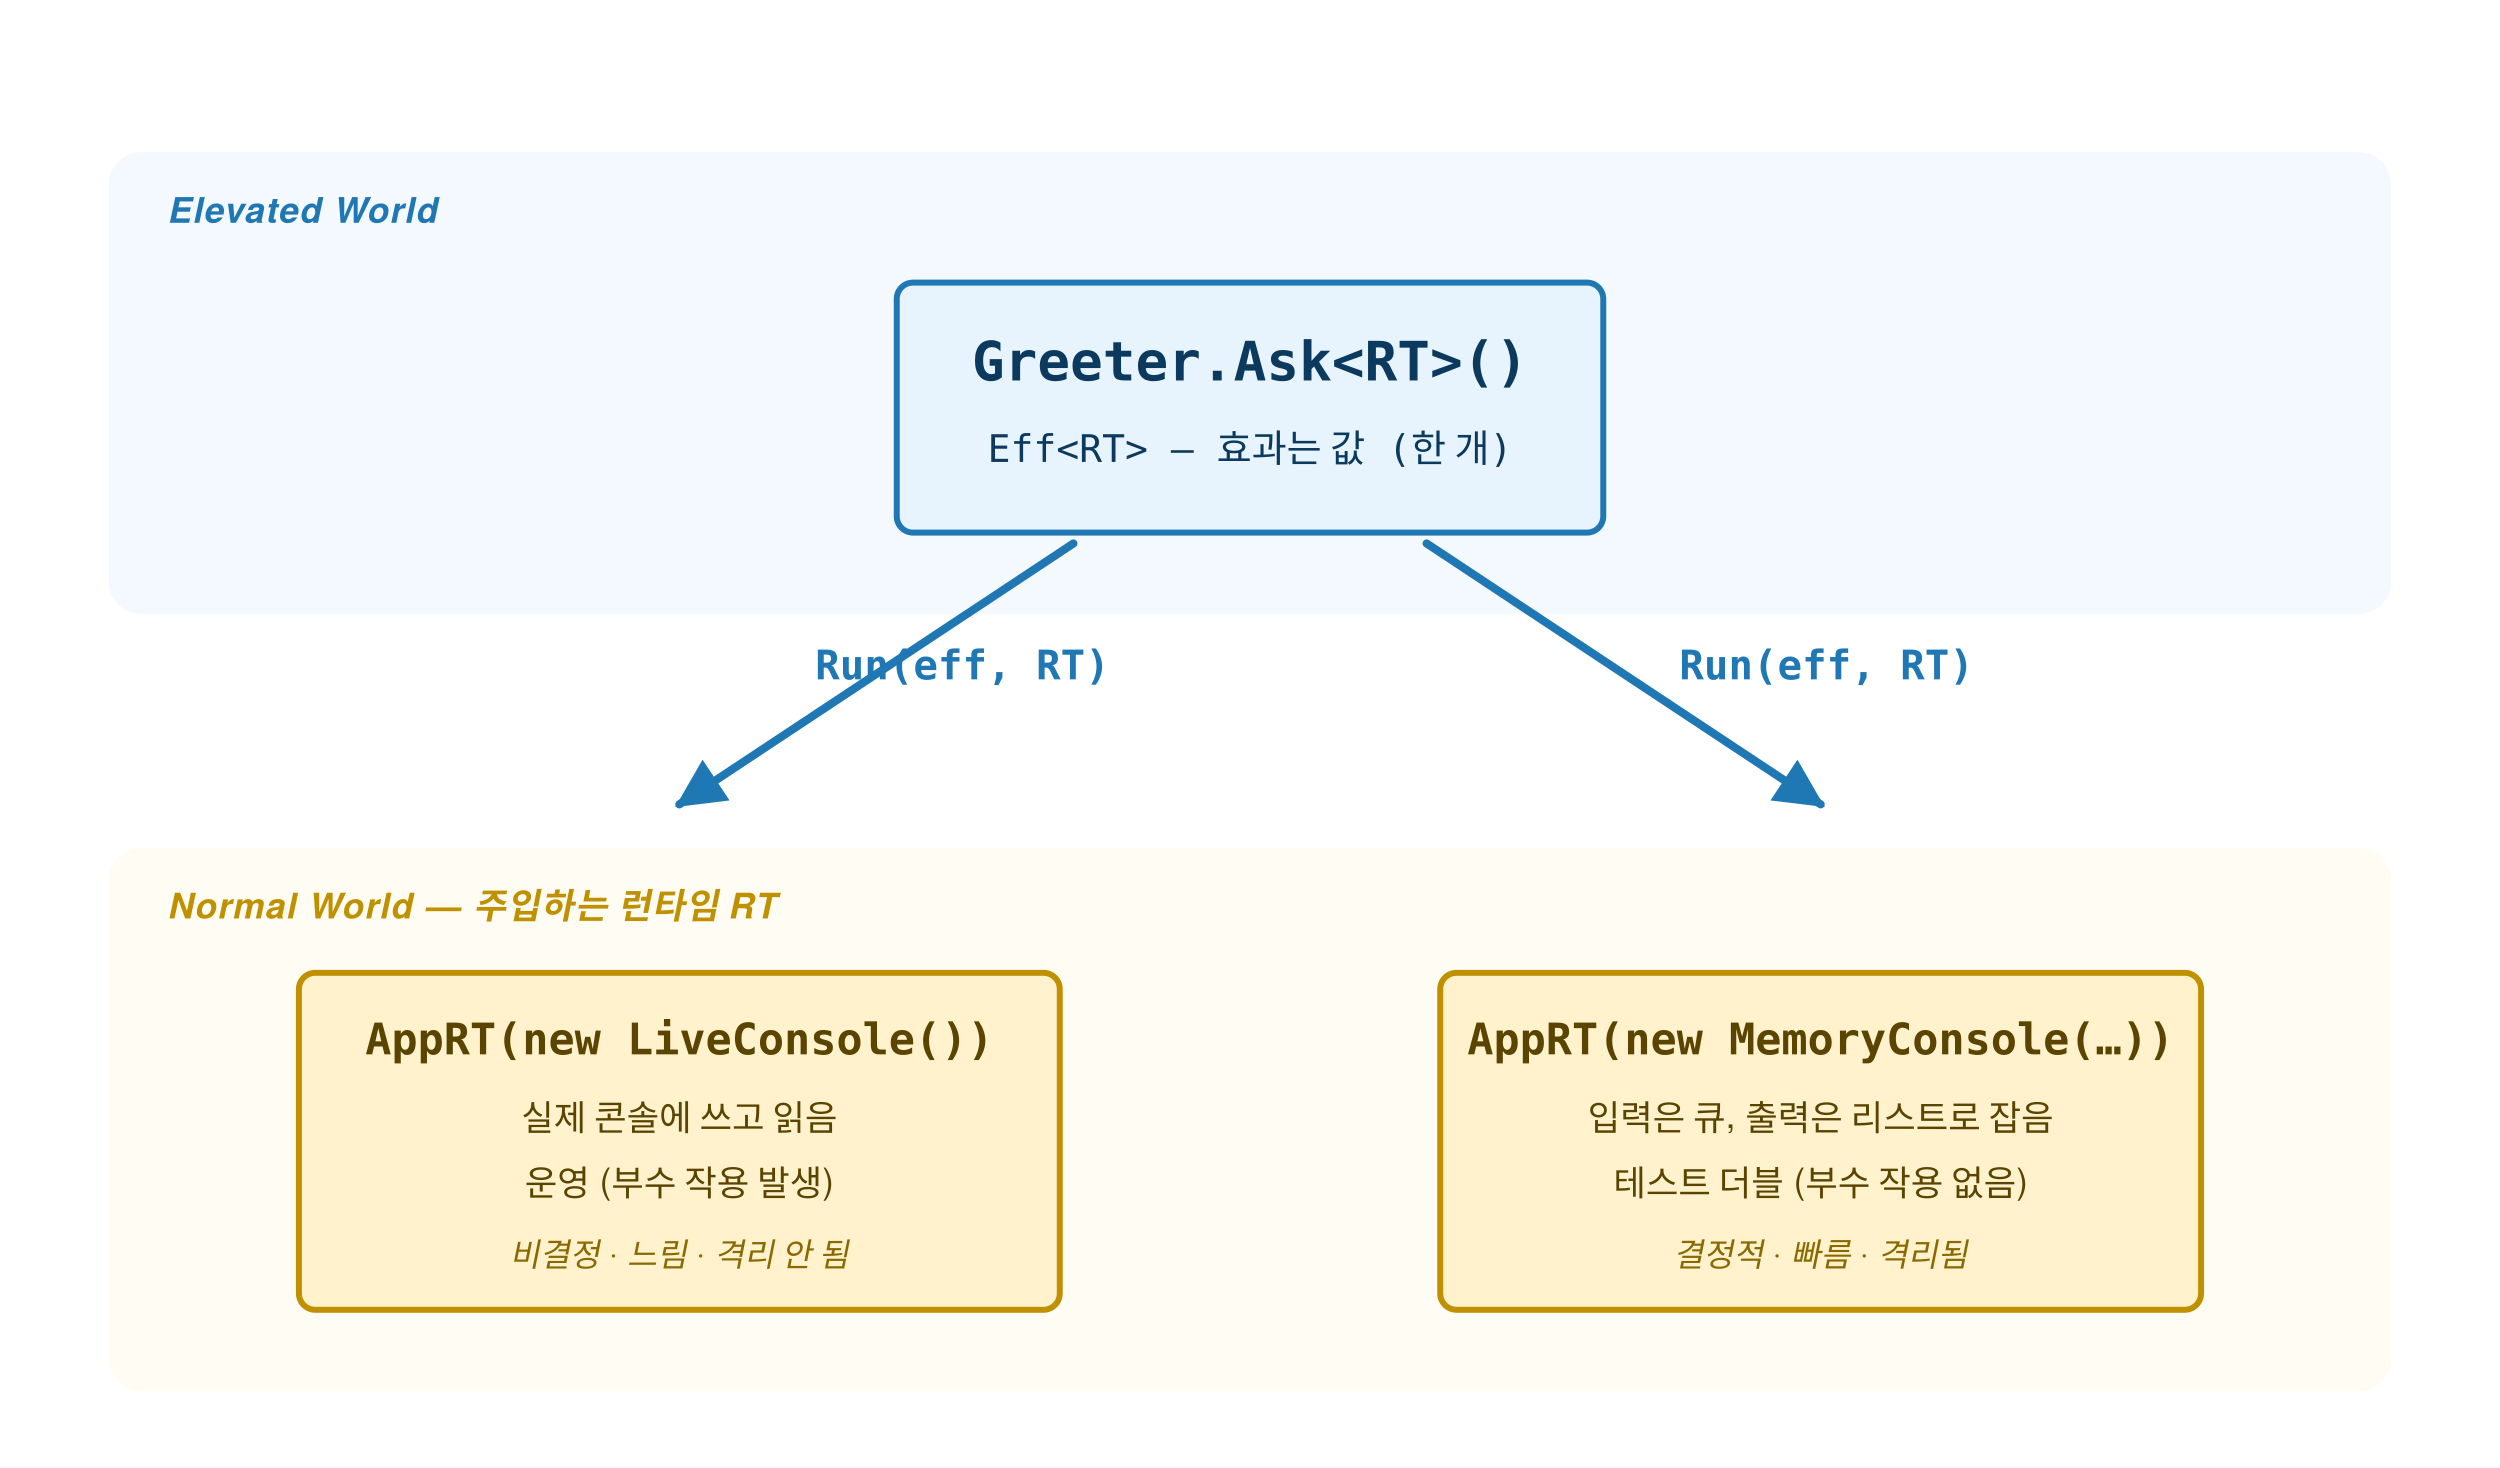
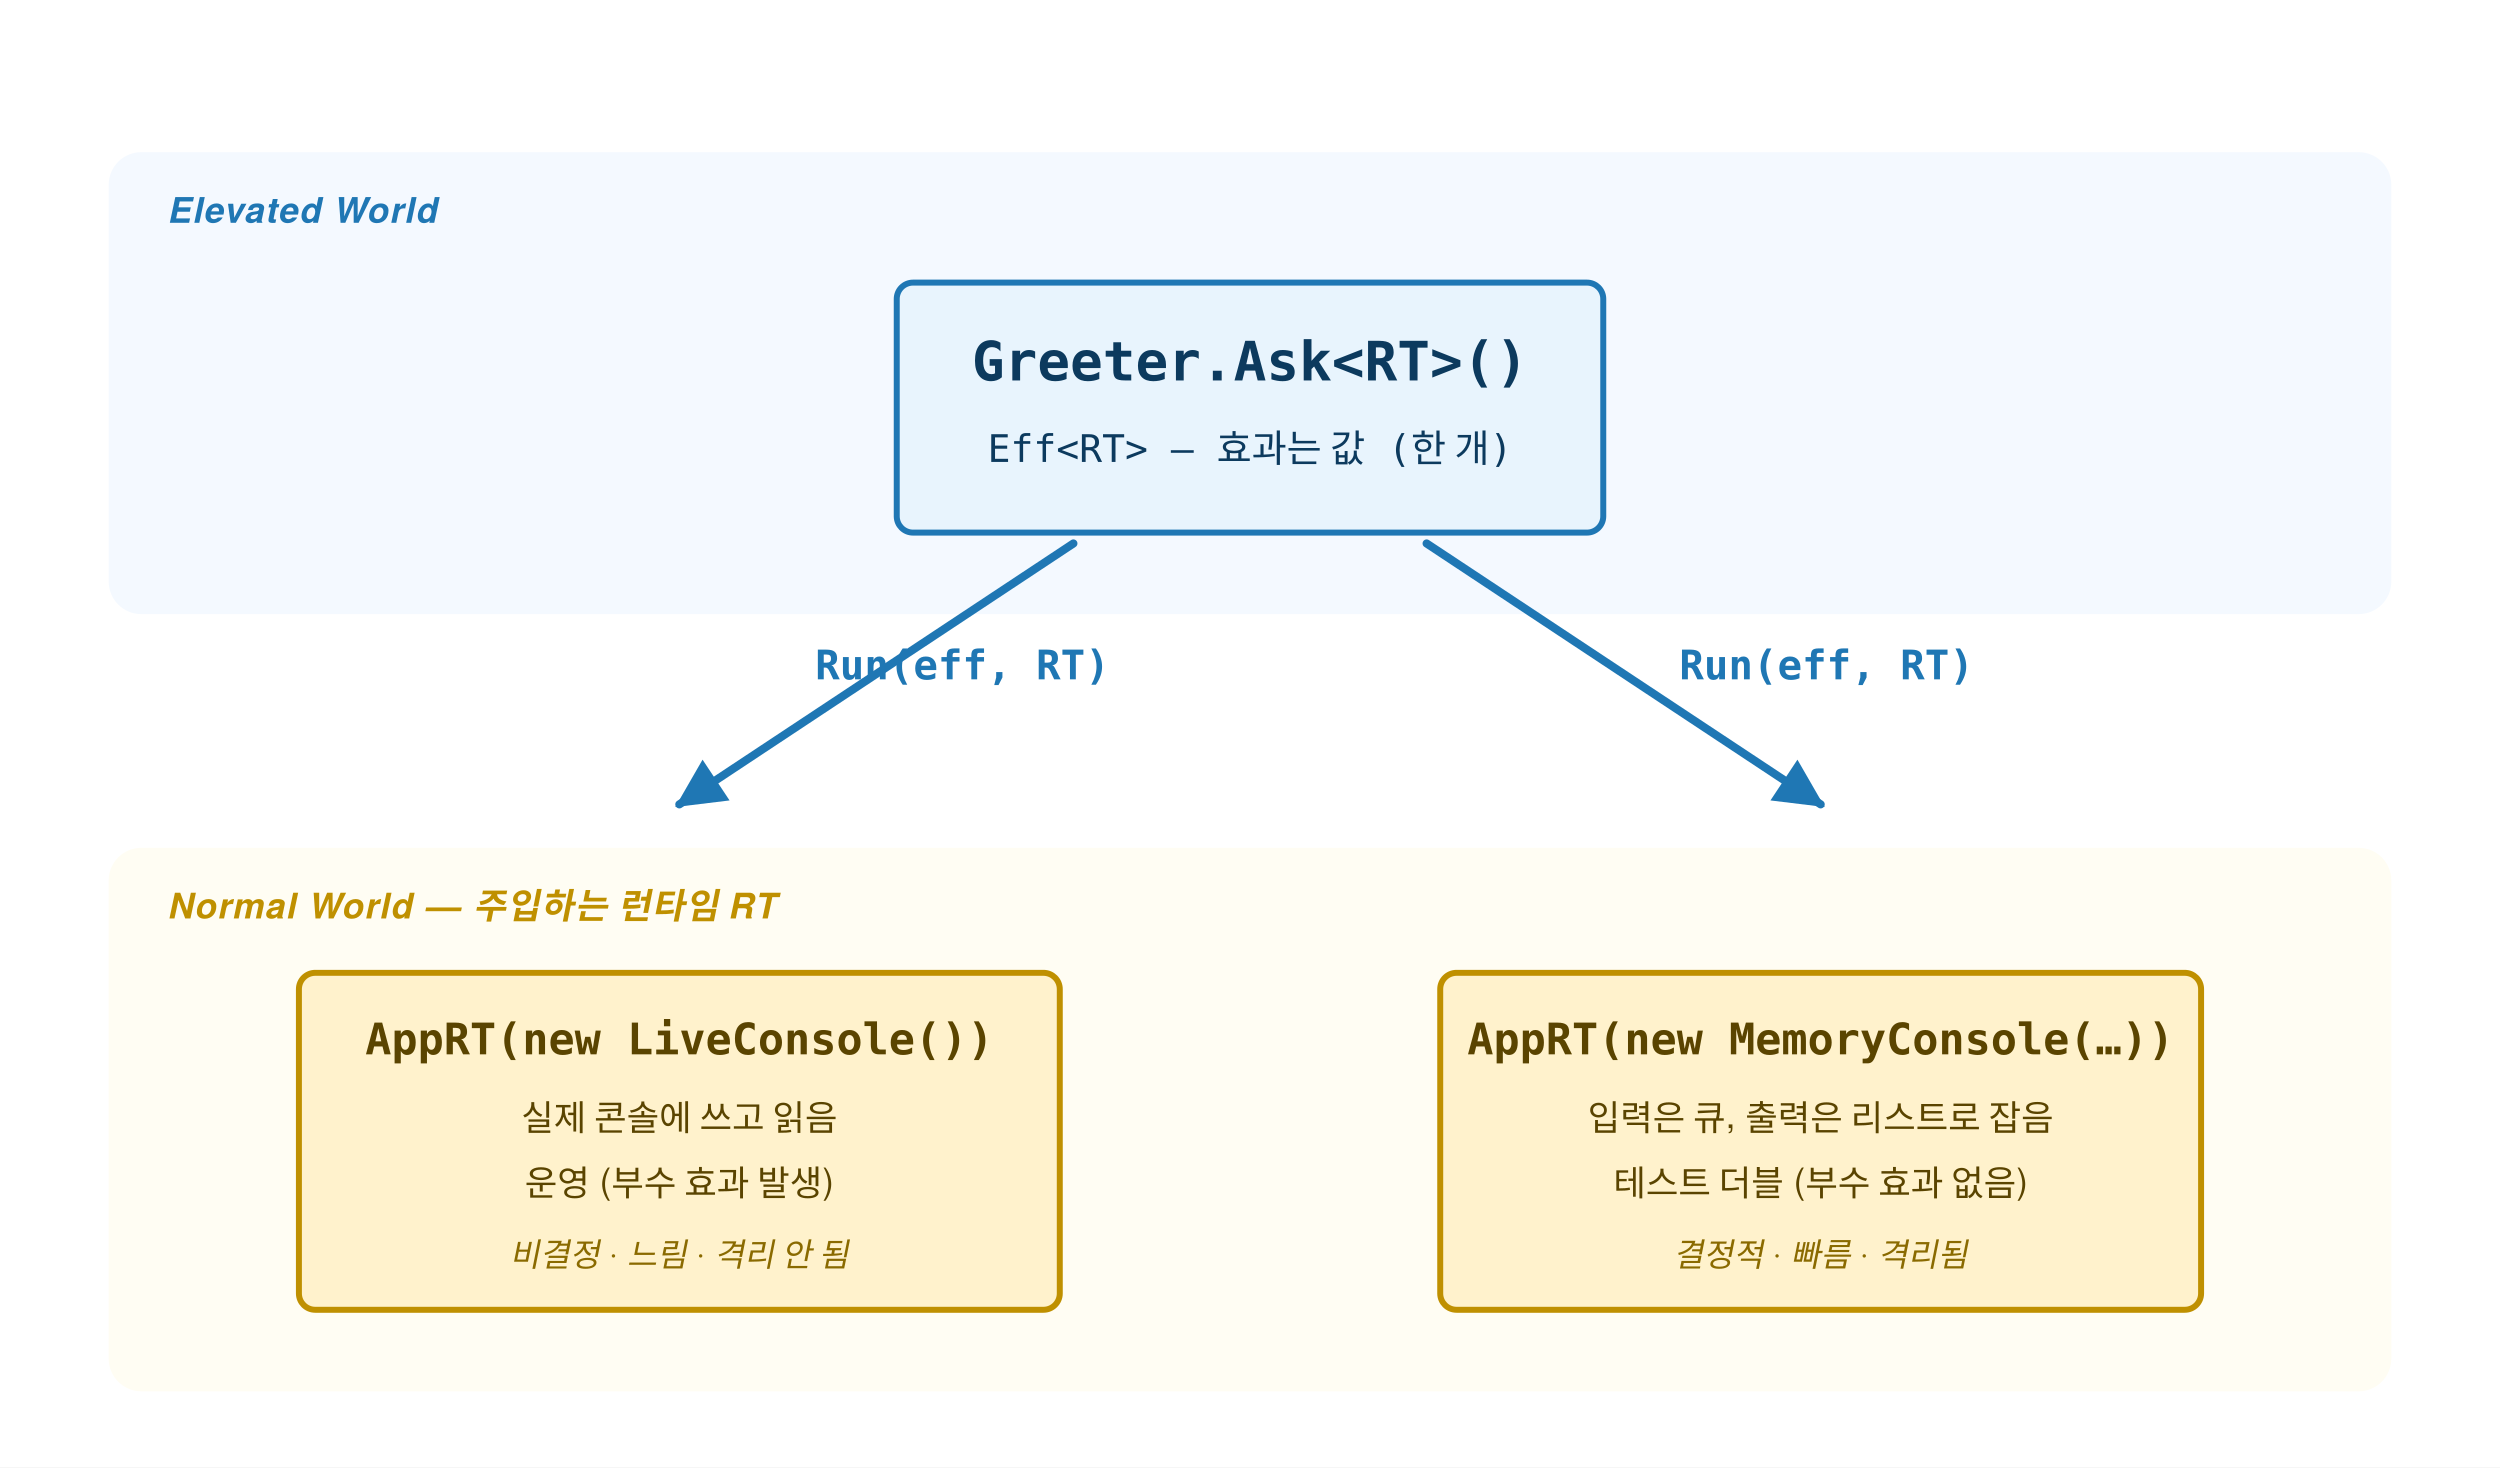
<svg xmlns="http://www.w3.org/2000/svg" viewBox="0 0 920 540" font-family="'Helvetica Neue', 'Noto Sans KR', sans-serif">
  <defs>
    <marker id="arrow-lift" viewBox="0 0 10 10" refX="9" refY="5" markerWidth="6" markerHeight="6" orient="auto-start-reverse">
      <path d="M0,0 L10,5 L0,10 z" fill="#1f77b4" />
    </marker>
  </defs>
  <rect width="920" height="540" fill="#ffffff" />
  <rect x="40" y="56" width="840" height="170" fill="#f4f9ff" rx="12" />
  <text x="62" y="82" font-size="13" fill="#1f77b4" font-style="italic" font-weight="bold" letter-spacing="0.5">Elevated World</text>
  <rect x="330" y="104" width="260" height="92" fill="#e8f4fd" stroke="#1f77b4" stroke-width="2.2" rx="6" />
  <text x="460" y="140" font-size="20" fill="#0c3a5e" text-anchor="middle" font-family="'Consolas', monospace" font-weight="bold">Greeter.Ask&lt;RT&gt;()</text>
  <text x="460" y="170" font-size="14" fill="#0c3a5e" text-anchor="middle" font-family="'Consolas', monospace">Eff&lt;RT&gt; — 효과는 값 (한 개)</text>
  <line x1="395" y1="200" x2="250" y2="296" stroke="#1f77b4" stroke-width="3" stroke-linecap="round" marker-end="url(#arrow-lift)" />
  <line x1="525" y1="200" x2="670" y2="296" stroke="#1f77b4" stroke-width="3" stroke-linecap="round" marker-end="url(#arrow-lift)" />
  <text x="300" y="250" font-size="15" fill="#1f77b4" font-weight="bold" font-family="'Consolas', monospace">Run(eff, RT)</text>
  <text x="618" y="250" font-size="15" fill="#1f77b4" font-weight="bold" font-family="'Consolas', monospace">Run(eff, RT)</text>
  <rect x="40" y="312" width="840" height="200" fill="#fffdf3" rx="12" />
  <text x="62" y="338" font-size="13" fill="#bf9000" font-style="italic" font-weight="bold" letter-spacing="0.5">Normal World — 주입하는 런타임 RT</text>
  <rect x="110" y="358" width="280" height="124" fill="#fff2cc" stroke="#bf9000" stroke-width="2.2" rx="6" />
  <text x="250" y="388" font-size="16" fill="#5a4400" text-anchor="middle" font-family="'Consolas', monospace" font-weight="bold">AppRT(new LiveConsole())</text>
  <text x="250" y="416" font-size="13" fill="#5a4400" text-anchor="middle">실제 콘솔에 쓰고 읽음</text>
-   <text x="250" y="440" font-size="13" fill="#5a4400" text-anchor="middle">운영 (부수 작용 발생)</text>
+   <text x="250" y="440" font-size="13" fill="#5a4400" text-anchor="middle">운영 (부수 효과 발생)</text>
  <text x="250" y="466" font-size="12" fill="#8a6a00" text-anchor="middle" font-style="italic">비결정 · 느림 · 격리 안 됨</text>
  <rect x="530" y="358" width="280" height="124" fill="#fff2cc" stroke="#bf9000" stroke-width="2.2" rx="6" />
  <text x="670" y="388" font-size="16" fill="#5a4400" text-anchor="middle" font-family="'Consolas', monospace" font-weight="bold">AppRT(new MemoryConsole(…))</text>
  <text x="670" y="416" font-size="13" fill="#5a4400" text-anchor="middle">입력은 큐, 출력은 리스트로 잡음</text>
-   <text x="670" y="440" font-size="13" fill="#5a4400" text-anchor="middle">테스트 더블 (부수 작용 없음)</text>
+   <text x="670" y="440" font-size="13" fill="#5a4400" text-anchor="middle">테스트 더블 (부수 효과 없음)</text>
  <text x="670" y="466" font-size="12" fill="#8a6a00" text-anchor="middle" font-style="italic">결정적 · 빠름 · 격리됨</text>
</svg>
